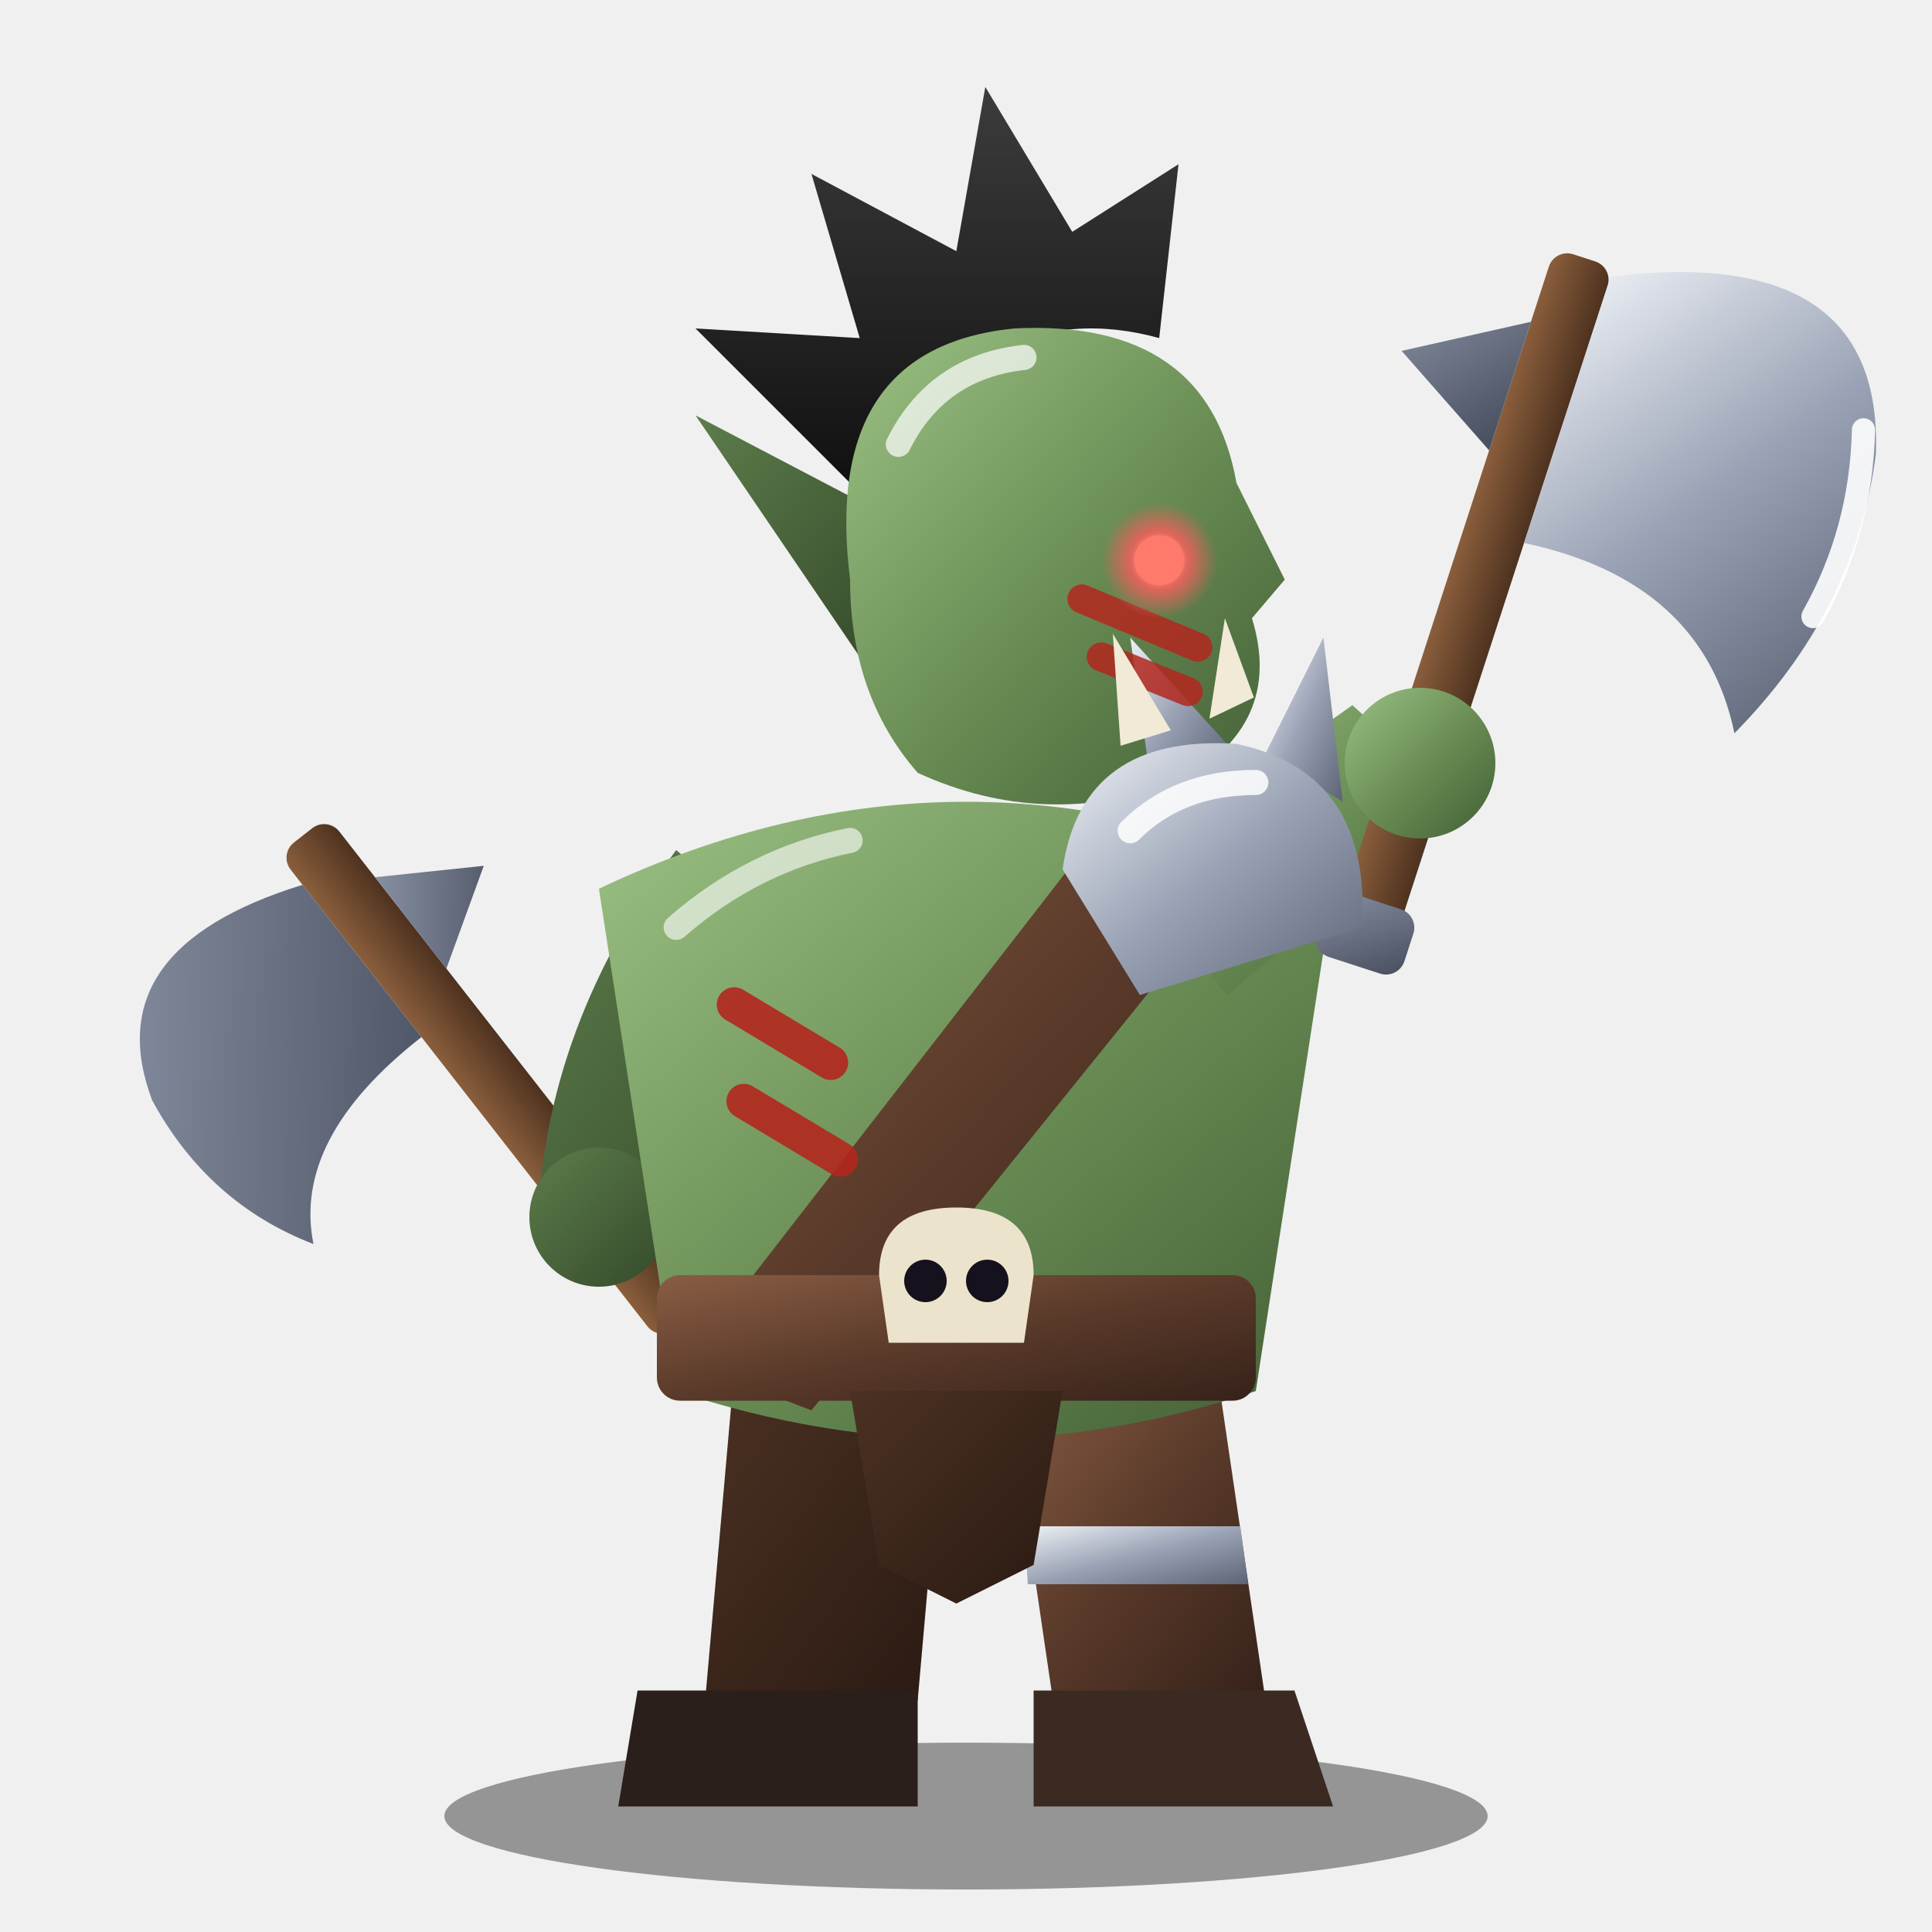
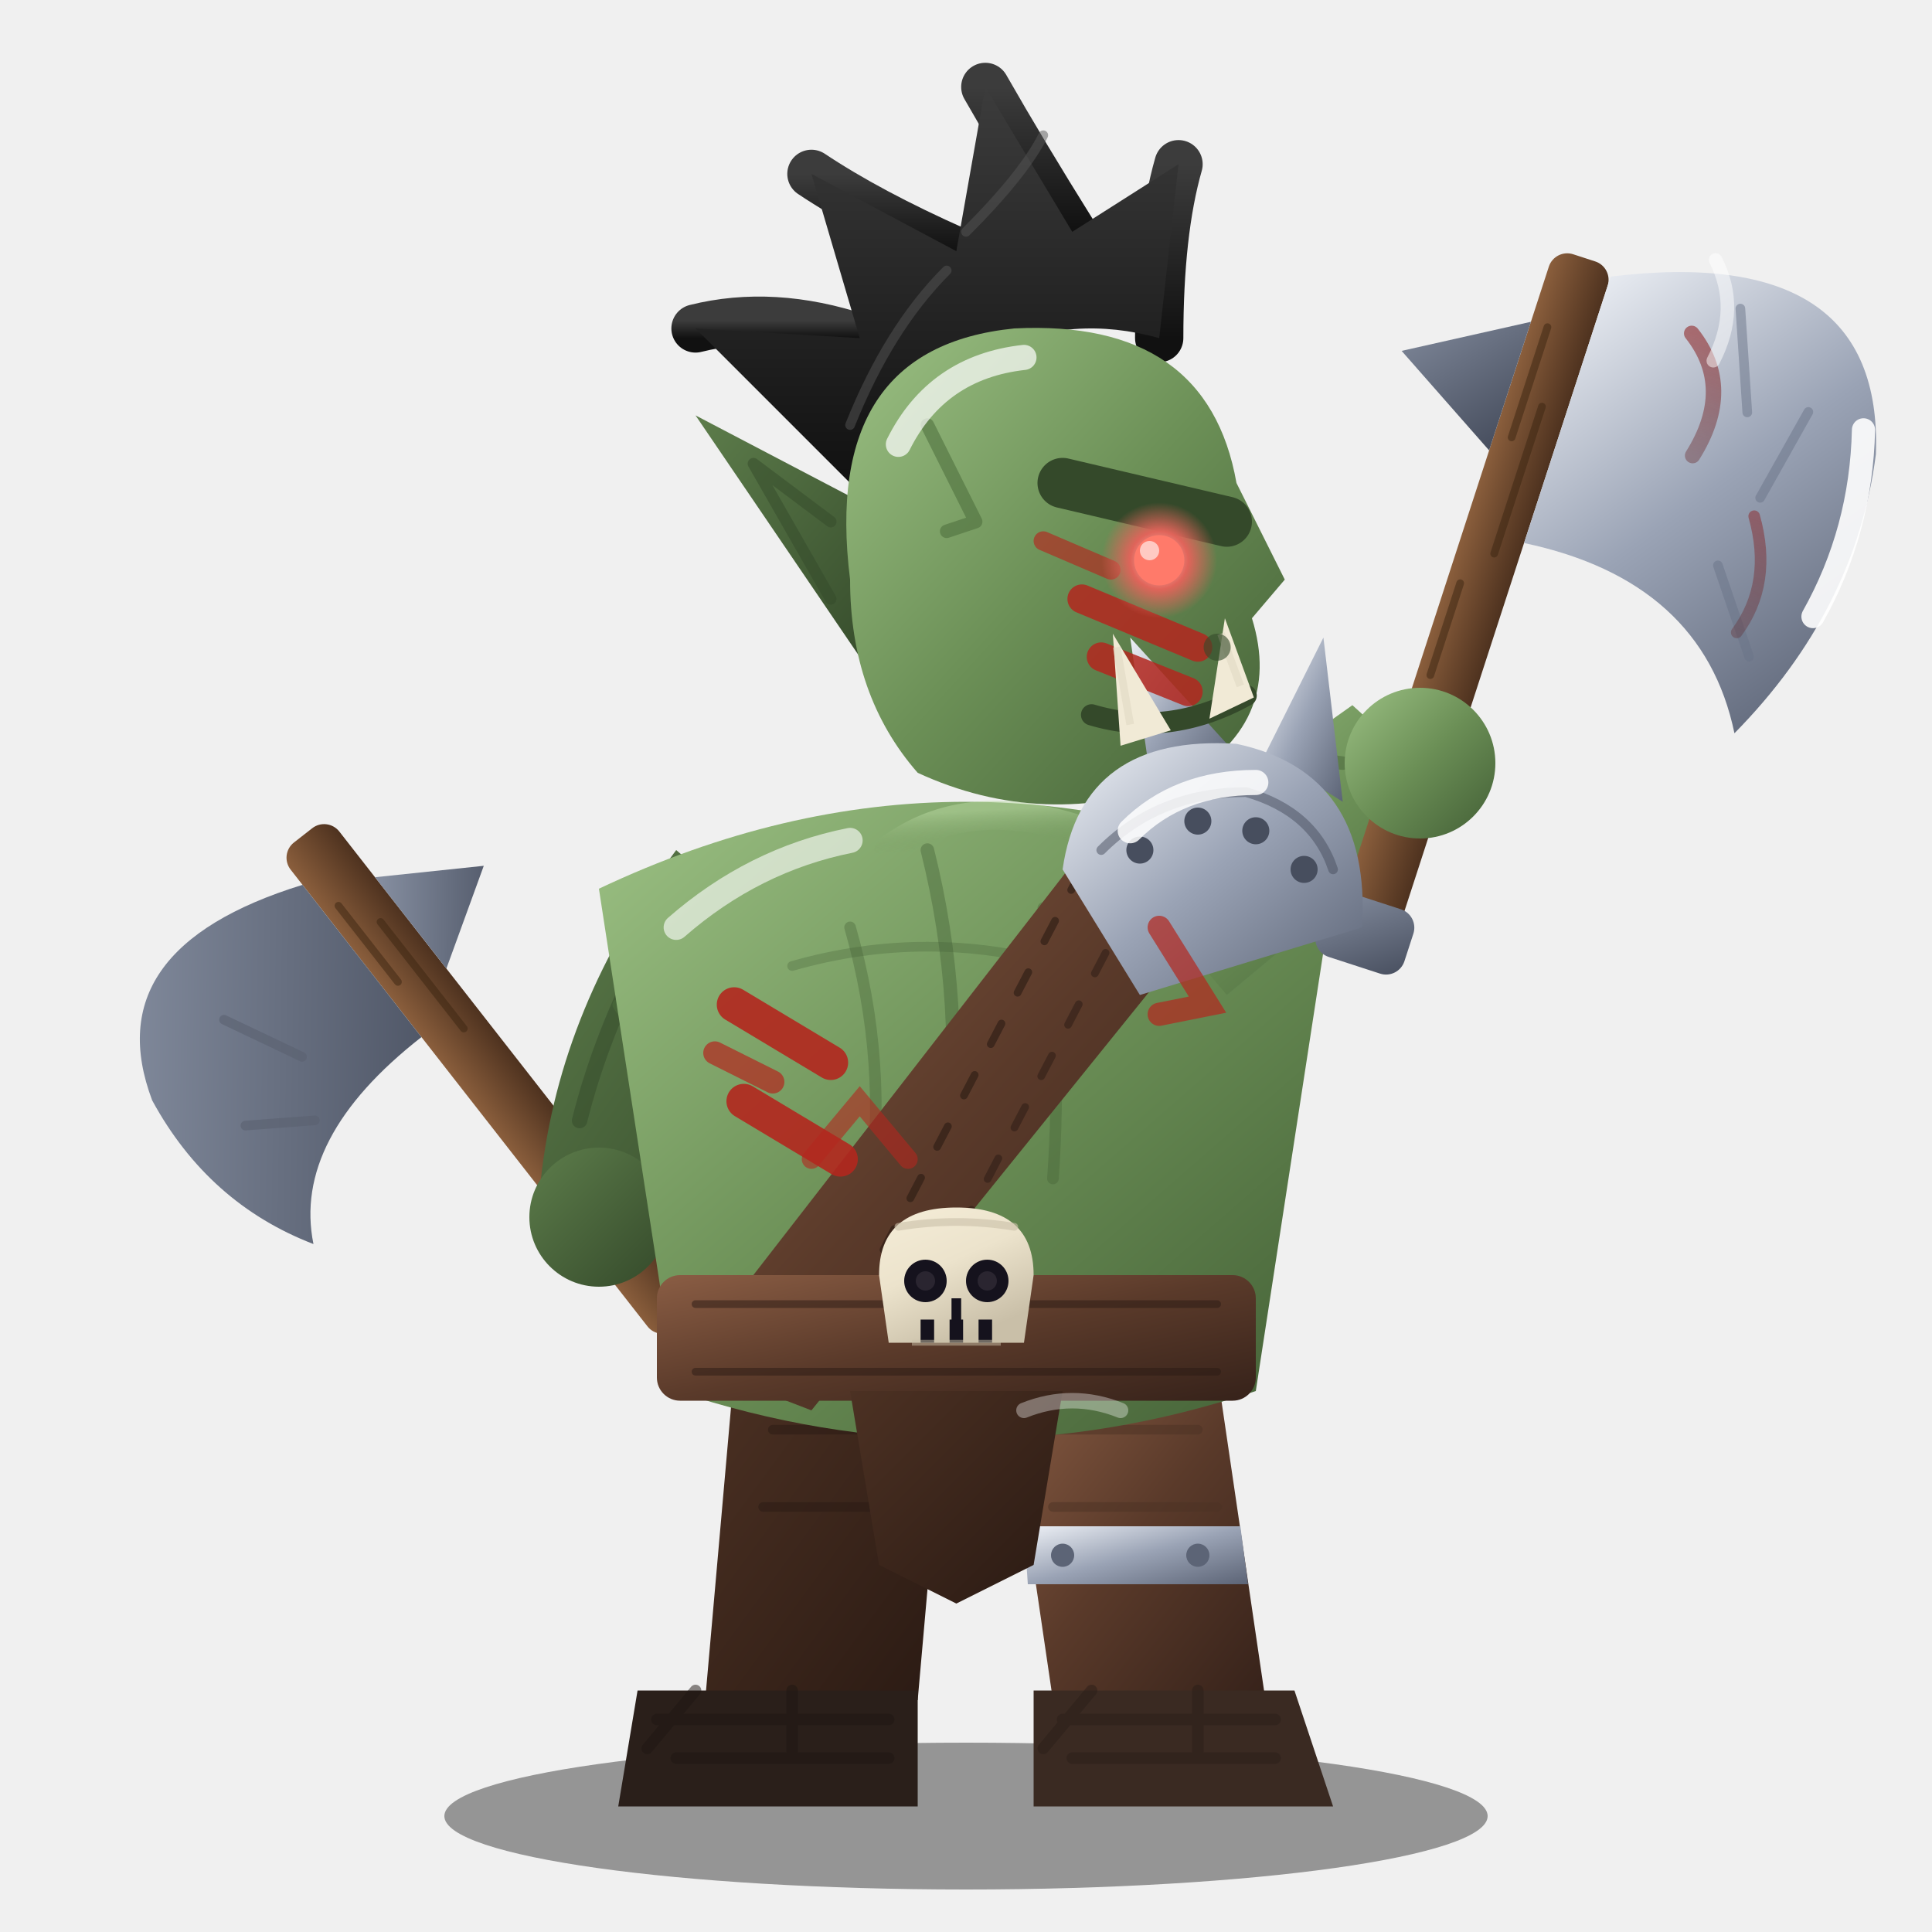
<svg xmlns="http://www.w3.org/2000/svg" viewBox="0 0 100 100" width="512" height="512" data-hand="73.5,39.5">
  <defs>
-     <linearGradient id="skin" x1="0" y1="0" x2="1" y2="1">
+     <linearGradient id="kg-skin" x1="0" y1="0" x2="1" y2="1">
      <stop offset="0" stop-color="#9cc184" />
      <stop offset=".5" stop-color="#6b8f56" />
      <stop offset="1" stop-color="#425e35" />
    </linearGradient>
-     <linearGradient id="skinD" x1="0" y1="0" x2="1" y2="1">
+     <linearGradient id="kg-skinD" x1="0" y1="0" x2="1" y2="1">
      <stop offset="0" stop-color="#5d7d4b" />
      <stop offset="1" stop-color="#34492a" />
    </linearGradient>
-     <linearGradient id="leather" x1="0" y1="0" x2="1" y2="1">
+     <linearGradient id="kg-skinH" x1="0" y1="0" x2=".3" y2="1">
+       <stop offset="0" stop-color="#b8d8a0" />
+       <stop offset="1" stop-color="#6b8f56" stop-opacity="0" />
+     </linearGradient>
+     <linearGradient id="kg-leather" x1="0" y1="0" x2="1" y2="1">
      <stop offset="0" stop-color="#8a5d44" />
      <stop offset=".5" stop-color="#5a3a2a" />
      <stop offset="1" stop-color="#36221a" />
    </linearGradient>
-     <linearGradient id="leatherD" x1="0" y1="0" x2="1" y2="1">
+     <linearGradient id="kg-leatherD" x1="0" y1="0" x2="1" y2="1">
      <stop offset="0" stop-color="#4c3123" />
      <stop offset="1" stop-color="#2a1a13" />
    </linearGradient>
-     <linearGradient id="iron" x1="0" y1="0" x2="1" y2="1">
+     <linearGradient id="kg-iron" x1="0" y1="0" x2="1" y2="1">
      <stop offset="0" stop-color="#eef1f6" />
      <stop offset=".5" stop-color="#9aa3b5" />
      <stop offset="1" stop-color="#5c6476" />
    </linearGradient>
-     <linearGradient id="ironD" x1="0" y1="0" x2="1" y2="1">
+     <linearGradient id="kg-ironD" x1="0" y1="0" x2="1" y2="1">
      <stop offset="0" stop-color="#8790a2" />
      <stop offset="1" stop-color="#474e5e" />
    </linearGradient>
-     <linearGradient id="wood" x1="0" y1="0" x2="1" y2="0">
+     <linearGradient id="kg-wood" x1="0" y1="0" x2="1" y2="0">
      <stop offset="0" stop-color="#8a5e3c" />
      <stop offset="1" stop-color="#4e321f" />
    </linearGradient>
-     <linearGradient id="hair" x1="0" y1="0" x2="0" y2="1">
+     <linearGradient id="kg-hair" x1="0" y1="0" x2="0" y2="1">
      <stop offset="0" stop-color="#3c3c3c" />
      <stop offset="1" stop-color="#111" />
    </linearGradient>
-     <radialGradient id="eye" cx=".5" cy=".5" r=".5">
+     <radialGradient id="kg-eye" cx=".5" cy=".5" r=".5">
      <stop offset="0" stop-color="#ffd0c4" />
      <stop offset=".5" stop-color="#e0645a" />
      <stop offset="1" stop-color="#e0645a" stop-opacity="0" />
    </radialGradient>
+     <linearGradient id="kg-blood" x1="0" y1="0" x2="0" y2="1">
+       <stop offset="0" stop-color="#8b1a1a" />
+       <stop offset="1" stop-color="#5a0f0f" stop-opacity=".6" />
+     </linearGradient>
+     <linearGradient id="kg-bone" x1="0" y1="0" x2=".5" y2="1">
+       <stop offset="0" stop-color="#f5edd8" />
+       <stop offset=".5" stop-color="#ece3cc" />
+       <stop offset="1" stop-color="#c9bfa8" />
+     </linearGradient>
  </defs>
  <ellipse cx="50" cy="94" rx="27" ry="3.8" fill="#000" opacity=".38" />
  <g stroke="none" stroke-width="1.5" stroke-linejoin="round" stroke-linecap="round">
    <g transform="rotate(-38 31 63)">
-       <rect class="wpn" x="29.5" y="38" width="3.2" height="32" rx="1" fill="url(#wood)" />
-       <path class="wpn" d="M29.5 40 Q19 36 16.5 44 Q15.5 50 18.5 55 Q21 50 29.5 50 Z" fill="url(#ironD)" />
-       <path class="wpn" d="M32.7 42 L37.5 45 L32.7 48 Z" fill="url(#ironD)" />
+       <rect class="wpn" x="29.5" y="38" width="3.2" height="32" rx="1" fill="url(#kg-wood)" />
+       <path class="wpn" d="M30.3 42 v5 M31.5 44 v7" stroke="#3a2410" stroke-width=".4" opacity=".5" />
+       <path class="wpn" d="M29.5 40 Q19 36 16.5 44 Q15.5 50 18.5 55 Q21 50 29.5 50 Z" fill="url(#kg-ironD)" />
+       <path class="wpn" d="M22 43 L24 47 M19.5 48 L22.5 50" stroke="#5a6070" stroke-width=".5" opacity=".6" />
+       <path class="wpn" d="M32.7 42 L37.5 45 L32.7 48 Z" fill="url(#kg-ironD)" />
    </g>
-     <path d="M35 44 Q29 52 28 61 L35 64 Q36.5 56 42 50 Z" fill="url(#skinD)" />
-     <circle cx="31" cy="63" r="3.6" fill="url(#skinD)" />
-     <path d="M38 71 h11 l-1.5 17 h-11 z" fill="url(#leatherD)" />
+     <path d="M35 44 Q29 52 28 61 L35 64 Q36.5 56 42 50 Z" fill="url(#kg-skinD)" />
+     <path d="M33 50 Q31 54 30 58" stroke="#34492a" stroke-width=".8" fill="none" opacity=".5" />
+     <circle cx="31" cy="63" r="3.6" fill="url(#kg-skinD)" />
+     <path d="M32 52 L34.5 56" stroke="#4a6b3a" stroke-width=".6" opacity=".6" />
+     <path d="M38 71 h11 l-1.5 17 h-11 z" fill="url(#kg-leatherD)" />
+     <path d="M40 74 h7" stroke="#2a1a13" stroke-width=".5" opacity=".5" />
+     <path d="M39.5 78 h7.5" stroke="#2a1a13" stroke-width=".5" opacity=".5" />
    <path d="M33 87.5 h14.5 v6 h-15.5 z" fill="#2a1f1a" />
-     <path d="M52 71 h11 l2.5 17 h-11 z" fill="url(#leather)" />
+     <path d="M34 89 h12 M35 91 h11 M33.5 90.5 L36 87.5 M41 87.5 v3.5" stroke="#1e1612" stroke-width=".6" opacity=".5" />
+     <path d="M52 71 h11 l2.5 17 h-11 z" fill="url(#kg-leather)" />
+     <path d="M54 74 h8" stroke="#4c3123" stroke-width=".5" opacity=".5" />
+     <path d="M54.5 78 h8.5" stroke="#4c3123" stroke-width=".5" opacity=".5" />
    <path d="M53.5 87.5 h13.5 l2 6 h-15.5 z" fill="#3a2a22" />
-     <path d="M53 79 h11.2 l.4 3 h-11.4 z" fill="url(#iron)" />
-     <path d="M31 46 Q50 37 69 46 L65 72 Q50 77 35 72 Z" fill="url(#skin)" />
-     <path d="M58 41.5 L65 44.5 L42 73 L35.5 70.5 Z" fill="url(#leather)" />
-     <rect x="34" y="66" width="31" height="6.5" rx="1.2" fill="url(#leather)" />
-     <path d="M44 72 h11 l-1.5 9 l-4 2 l-4 -2 z" fill="url(#leatherD)" />
-     <path d="M44 25 L36 17 L44.5 17.5 L42 9 L49.5 13 L51 4.5 L55.5 12 L61 8.5 L60 17.5 Q51 15 44 25 Z" fill="url(#hair)" />
-     <path d="M46.5 27 L36 21.5 L44.5 34 Z" fill="url(#skinD)" />
-     <path d="M44 30 Q42.5 18 52.5 17 Q62.5 16.5 64 25 L66.5 30 L64.8 32 Q66.5 37.5 61 40.5 Q54 43 47.5 40 Q44 36 44 30 Z" fill="url(#skin)" />
-     <path d="M58 45 L70 36.5 L75.5 41.5 L63.5 51.5 Z" fill="url(#skin)" />
+     <path d="M55 89 h11 M55.5 91 h10.5 M54 90.5 L56.5 87.5 M62 87.5 v3.5" stroke="#2a1e18" stroke-width=".6" opacity=".5" />
+     <path d="M53 79 h11.2 l.4 3 h-11.4 z" fill="url(#kg-iron)" />
+     <circle cx="55" cy="80.5" r=".6" fill="#5c6476" />
+     <circle cx="62" cy="80.5" r=".6" fill="#5c6476" />
+     <path d="M31 46 Q50 37 69 46 L65 72 Q50 77 35 72 Z" fill="url(#kg-skin)" />
+     <path d="M48 44 Q50 52 49 60" stroke="#425e35" stroke-width=".7" fill="none" opacity=".4" />
+     <path d="M44 48 Q46 55 45 62 M54 47 Q55 54 54.5 61" stroke="#425e35" stroke-width=".6" fill="none" opacity=".35" />
+     <path d="M41 50 Q48 48 55 50" stroke="#425e35" stroke-width=".5" fill="none" opacity=".3" />
+     <path d="M46 44 Q50 41 56 43" stroke="url(#kg-skinH)" stroke-width="1.5" fill="none" opacity=".5" />
+     <path d="M58 41.5 L65 44.5 L42 73 L35.5 70.5 Z" fill="url(#kg-leather)" />
+     <path d="M56 45 L44 68" stroke="#2a1a13" stroke-width=".4" stroke-dasharray="1.2 1.8" opacity=".6" />
+     <path d="M60 44 L48 67" stroke="#2a1a13" stroke-width=".4" stroke-dasharray="1.2 1.8" opacity=".5" />
+     <path d="M57 43 L64 46" stroke="#6b4a34" stroke-width=".5" opacity=".4" />
+     <rect x="34" y="66" width="31" height="6.5" rx="1.2" fill="url(#kg-leather)" />
+     <path d="M36 67.5 h27" stroke="#2a1a13" stroke-width=".4" opacity=".5" />
+     <path d="M36 71 h27" stroke="#2a1a13" stroke-width=".4" opacity=".5" />
+     <path d="M44 72 h11 l-1.5 9 l-4 2 l-4 -2 z" fill="url(#kg-leatherD)" />
+     <path d="M51 4.5 Q53 8 55.5 12" fill="url(#kg-hair)" stroke="url(#kg-hair)" stroke-width="2.5" />
+     <path d="M42 9 Q45 11 49.5 13" fill="url(#kg-hair)" stroke="url(#kg-hair)" stroke-width="2.5" />
+     <path d="M36 17 Q40 16 44.5 17.5" fill="url(#kg-hair)" stroke="url(#kg-hair)" stroke-width="2.5" />
+     <path d="M61 8.5 Q60 12 60 17.5" fill="url(#kg-hair)" stroke="url(#kg-hair)" stroke-width="2.5" />
+     <path d="M44 25 L36 17 L44.5 17.5 L42 9 L49.5 13 L51 4.5 L55.5 12 L61 8.5 L60 17.5 Q51 15 44 25 Z" fill="url(#kg-hair)" />
+     <path d="M44 22 Q46 17 49 14" stroke="#555" stroke-width=".5" fill="none" opacity=".5" />
+     <path d="M50 12 Q53 9 54 7" stroke="#555" stroke-width=".5" fill="none" opacity=".5" />
+     <path d="M46.5 27 L36 21.5 L44.5 34 Z" fill="url(#kg-skinD)" />
+     <path d="M43 27 L39 24 L43 31" stroke="#34492a" stroke-width=".6" fill="none" opacity=".5" />
+     <path d="M44 30 Q42.5 18 52.5 17 Q62.5 16.5 64 25 L66.5 30 L64.8 32 Q66.5 37.5 61 40.5 Q54 43 47.5 40 Q44 36 44 30 Z" fill="url(#kg-skin)" />
+     <path d="M48 22 L50.5 27 L49 27.5" stroke="#4a6b3a" stroke-width=".7" fill="none" opacity=".55" />
+     <path d="M58 45 L70 36.5 L75.5 41.5 L63.5 51.5 Z" fill="url(#kg-skin)" />
+     <path d="M62 40 Q66 39 69.5 39.5" stroke="#425e35" stroke-width=".7" fill="none" opacity=".45" />
+     <path d="M60 46 Q63 44.5 66 44" stroke="#425e35" stroke-width=".6" fill="none" opacity=".35" />
+     <path d="M65 42 L67.5 45.5" stroke="#4a6b3a" stroke-width=".6" opacity=".5" />
    <g transform="rotate(18 73.5 39.5)">
-       <rect class="wpn" x="71.9" y="12" width="3.2" height="38" rx="1" fill="url(#wood)" />
-       <path class="wpn" d="M75.1 12.5 Q88 6.5 91 17 Q92.5 25 88.5 33 Q84.5 26 75.1 27 Z" fill="url(#iron)" />
-       <path class="wpn" d="M71.9 16 L66 19.5 L71.9 23 Z" fill="url(#ironD)" />
-       <rect class="wpn" x="71.1" y="47" width="4.8" height="3.5" rx="1" fill="url(#ironD)" />
+       <rect class="wpn" x="71.9" y="12" width="3.2" height="38" rx="1" fill="url(#kg-wood)" />
+       <path class="wpn" d="M72.8 16 v6 M73.8 20 v8 M72.6 30 v5" stroke="#3a2410" stroke-width=".4" opacity=".5" />
+       <path class="wpn" d="M75.1 12.5 Q88 6.5 91 17 Q92.5 25 88.5 33 Q84.5 26 75.1 27 Z" fill="url(#kg-iron)" />
+       <path class="wpn" d="M82 12 L84 17 M87 16 L86 21 M85 25 L88 29" stroke="#6a7388" stroke-width=".5" opacity=".5" />
+       <path class="wpn" d="M80 14 Q83 16 82 20" stroke="url(#kg-blood)" stroke-width=".8" fill="none" opacity=".55" />
+       <path class="wpn" d="M86 22 Q88 25 87 28" stroke="url(#kg-blood)" stroke-width=".6" fill="none" opacity=".45" />
+       <path class="wpn" d="M71.9 16 L66 19.5 L71.9 23 Z" fill="url(#kg-ironD)" />
+       <rect class="wpn" x="71.1" y="47" width="4.8" height="3.5" rx="1" fill="url(#kg-ironD)" />
    </g>
-     <circle cx="73.5" cy="39.5" r="3.9" fill="url(#skin)" />
-     <path d="M59.5 40 L58.5 33 L63.5 38.5 Z" fill="url(#iron)" />
-     <path d="M65.5 39 L68.5 33 L69.5 41.5 Z" fill="url(#iron)" />
-     <path d="M55 45 Q56 38 64 38.5 Q71 40 70.5 48 L59 51.5 Z" fill="url(#iron)" />
-     <path d="M45.5 66 Q45.5 62.5 49.5 62.5 Q53.5 62.5 53.5 66 L53 69.5 h-7 z" fill="#ece3cc" />
+     <circle cx="73.5" cy="39.5" r="3.9" fill="url(#kg-skin)" />
+     <path d="M59.5 40 L58.5 33 L63.5 38.5 Z" fill="url(#kg-iron)" />
+     <path d="M65.5 39 L68.5 33 L69.5 41.5 Z" fill="url(#kg-iron)" />
+     <path d="M55 45 Q56 38 64 38.5 Q71 40 70.5 48 L59 51.5 Z" fill="url(#kg-iron)" />
+     <path d="M57 44 Q60 41 64.5 41 Q68 42 69 45" stroke="#474e5e" stroke-width=".5" fill="none" opacity=".5" />
+     <circle cx="59" cy="44" r=".7" fill="#474e5e" />
+     <circle cx="62" cy="42.5" r=".7" fill="#474e5e" />
+     <circle cx="65" cy="43" r=".7" fill="#474e5e" />
+     <circle cx="67.5" cy="45" r=".7" fill="#474e5e" />
+     <path d="M45.5 66 Q45.5 62.5 49.5 62.5 Q53.5 62.5 53.5 66 L53 69.5 h-7 z" fill="url(#kg-bone)" />
+     <path d="M46.5 63.5 Q49.5 63 52.5 63.5" stroke="#c9bfa8" stroke-width=".4" fill="none" opacity=".6" />
  </g>
  <circle cx="47.9" cy="66.3" r="1.1" fill="#15121d" />
  <circle cx="51.1" cy="66.3" r="1.1" fill="#15121d" />
-   <path d="M48 69.5 v-1.2 M49.5 69.5 v-1.2 M51 69.5 v-1.2" stroke="none" stroke-width=".7" />
+   <circle cx="47.9" cy="66.3" r=".5" fill="#2a2530" />
+   <circle cx="51.1" cy="66.3" r=".5" fill="#2a2530" />
+   <path d="M49.5 67.2 v1.2" stroke="#15121d" stroke-width=".5" />
+   <path d="M48 69.5 v-1.2 M49.5 69.5 v-1.2 M51 69.5 v-1.2" stroke="#15121d" stroke-width=".7" />
+   <path d="M47.2 69.5 h4.6" stroke="#c9bfa8" stroke-width=".3" opacity=".5" />
  <path d="M38 52 l5 3 M38.5 57 l5 3" stroke="#b3271e" stroke-width="1.8" stroke-linecap="round" opacity=".9" />
+   <path d="M37 54.5 l3 1.5" stroke="#b3271e" stroke-width="1.2" stroke-linecap="round" opacity=".7" />
  <path d="M56 31 L62 33.5 M57 34 L61.5 35.8" stroke="#b3271e" stroke-width="1.5" stroke-linecap="round" opacity=".85" />
-   <path d="M55 25 L63.5 27" stroke="none" stroke-width="2.6" stroke-linecap="round" />
-   <circle cx="60" cy="29" r="3" fill="url(#eye)" />
+   <path d="M54 28 L57.5 29.5" stroke="#b3271e" stroke-width="1" stroke-linecap="round" opacity=".65" />
+   <path d="M60 48 L62.5 52 L60 52.5" stroke="#b3271e" stroke-width="1.2" stroke-linecap="round" fill="none" opacity=".7" />
+   <path d="M42 60 l2.5 -3 l2.5 3" stroke="#b3271e" stroke-width="1" stroke-linecap="round" fill="none" opacity=".6" />
+   <path d="M55 25 L63.5 27" stroke="#34492a" stroke-width="2.6" stroke-linecap="round" />
+   <circle cx="60" cy="29" r="3" fill="url(#kg-eye)" />
  <circle cx="60" cy="29" r="1.3" fill="#ff7a6a" />
-   <path d="M56.5 37 Q60.5 38.2 64.5 36" stroke="none" stroke-width="1.1" fill="none" stroke-linecap="round" />
+   <circle cx="59.5" cy="28.5" r=".5" fill="#fff" opacity=".6" />
+   <path d="M56.5 37 Q60.5 38.2 64.5 36" stroke="#34492a" stroke-width="1.1" fill="none" stroke-linecap="round" />
  <path d="M58 38.6 L57.6 32.8 L60.6 37.8 Z M62.6 37.2 L63.4 32 L64.9 36.1 Z" fill="#f1ead6" stroke="none" stroke-width=".9" stroke-linejoin="round" />
+   <path d="M57.8 33.5 L58.5 37.5" stroke="#ddd5c0" stroke-width=".4" opacity=".5" />
+   <path d="M63.2 32.8 L64.2 35.5" stroke="#ddd5c0" stroke-width=".4" opacity=".5" />
+   <circle cx="63" cy="33.5" r=".7" fill="#34492a" opacity=".6" />
  <path d="M46.5 23 Q48.5 19 53 18.5" stroke="#fff" stroke-width="1.3" fill="none" opacity=".7" stroke-linecap="round" />
  <path d="M35 48 Q39 44.5 44 43.5" stroke="#fff" stroke-width="1.3" fill="none" opacity=".6" stroke-linecap="round" />
  <path d="M58.5 43 Q61 40.5 65 40.5" stroke="#fff" stroke-width="1.3" fill="none" opacity=".85" stroke-linecap="round" />
+   <path d="M53 73 Q55.5 72 58 73" stroke="#fff" stroke-width=".8" fill="none" opacity=".35" stroke-linecap="round" />
  <path class="wpn" d="M90 16 Q91.5 21 90.5 26" transform="rotate(18 73.5 39.5)" stroke="#fff" stroke-width="1.2" fill="none" opacity=".9" stroke-linecap="round" />
+   <path class="wpn" d="M80 10 Q82 12 81.5 15" transform="rotate(18 73.5 39.5)" stroke="#fff" stroke-width=".7" fill="none" opacity=".5" stroke-linecap="round" />
</svg>
